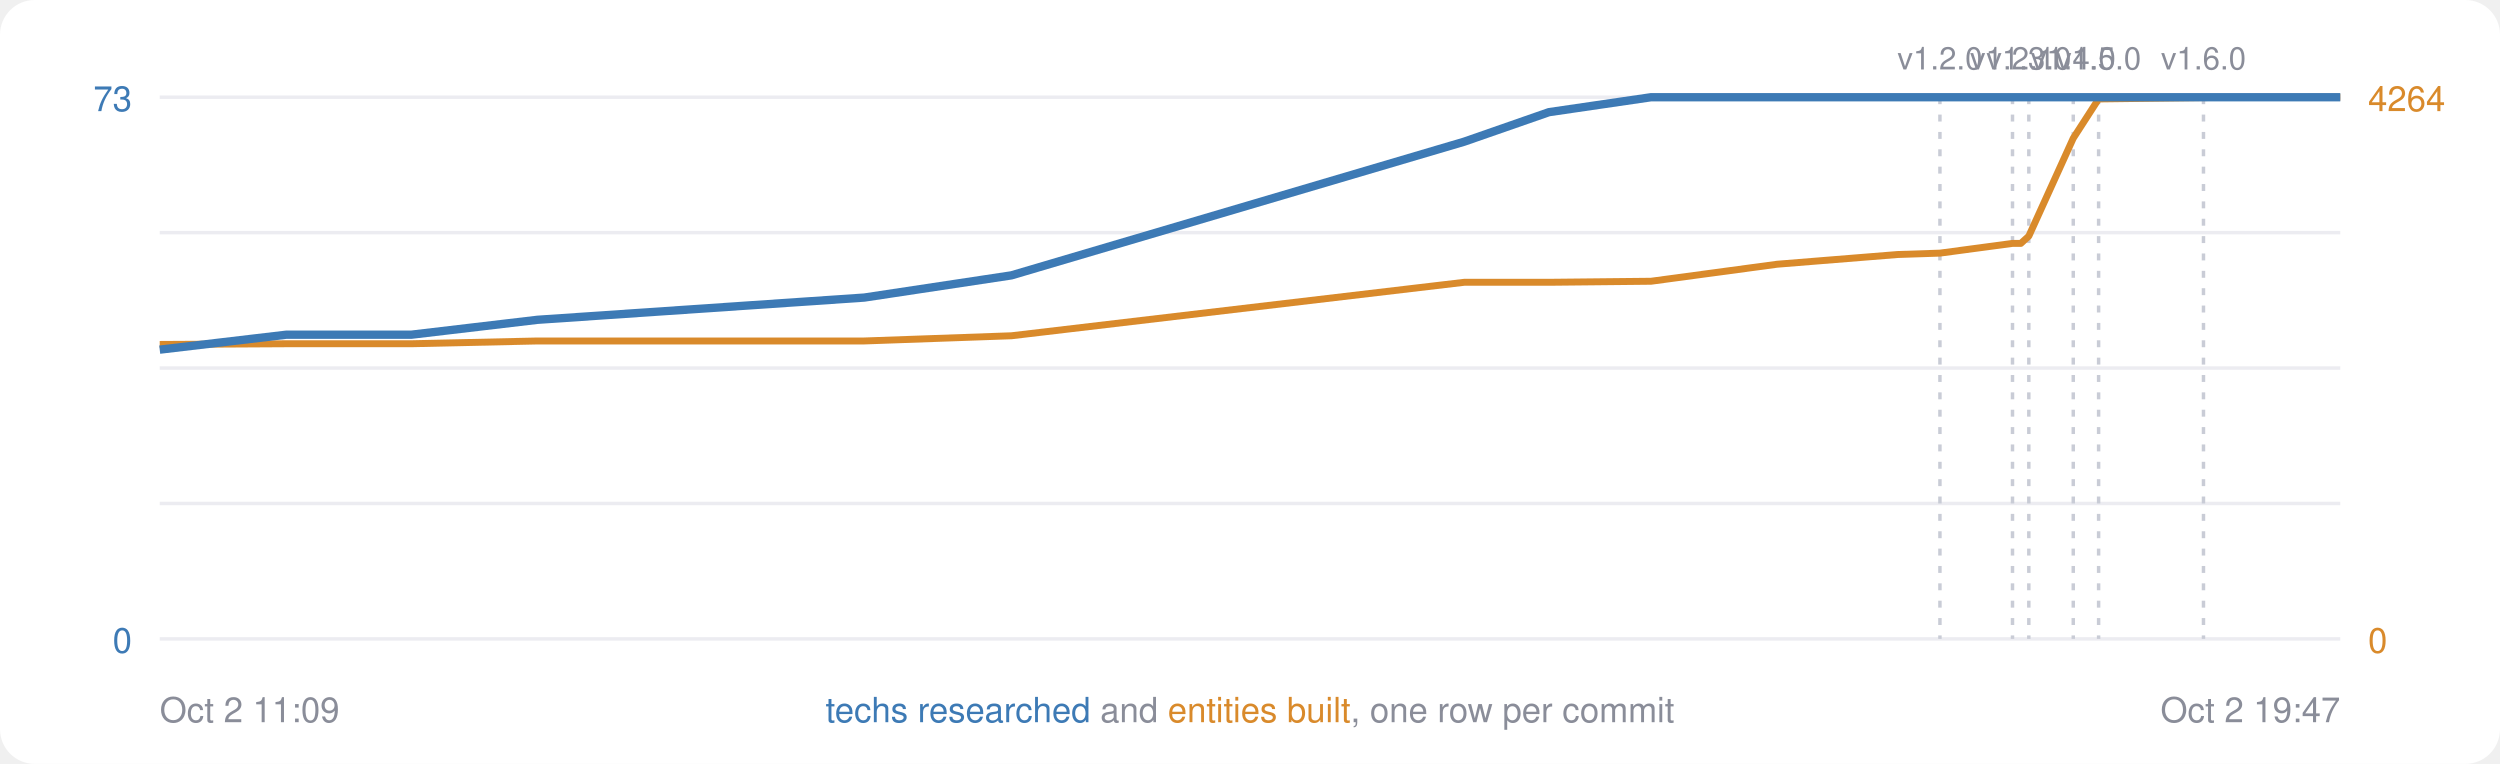
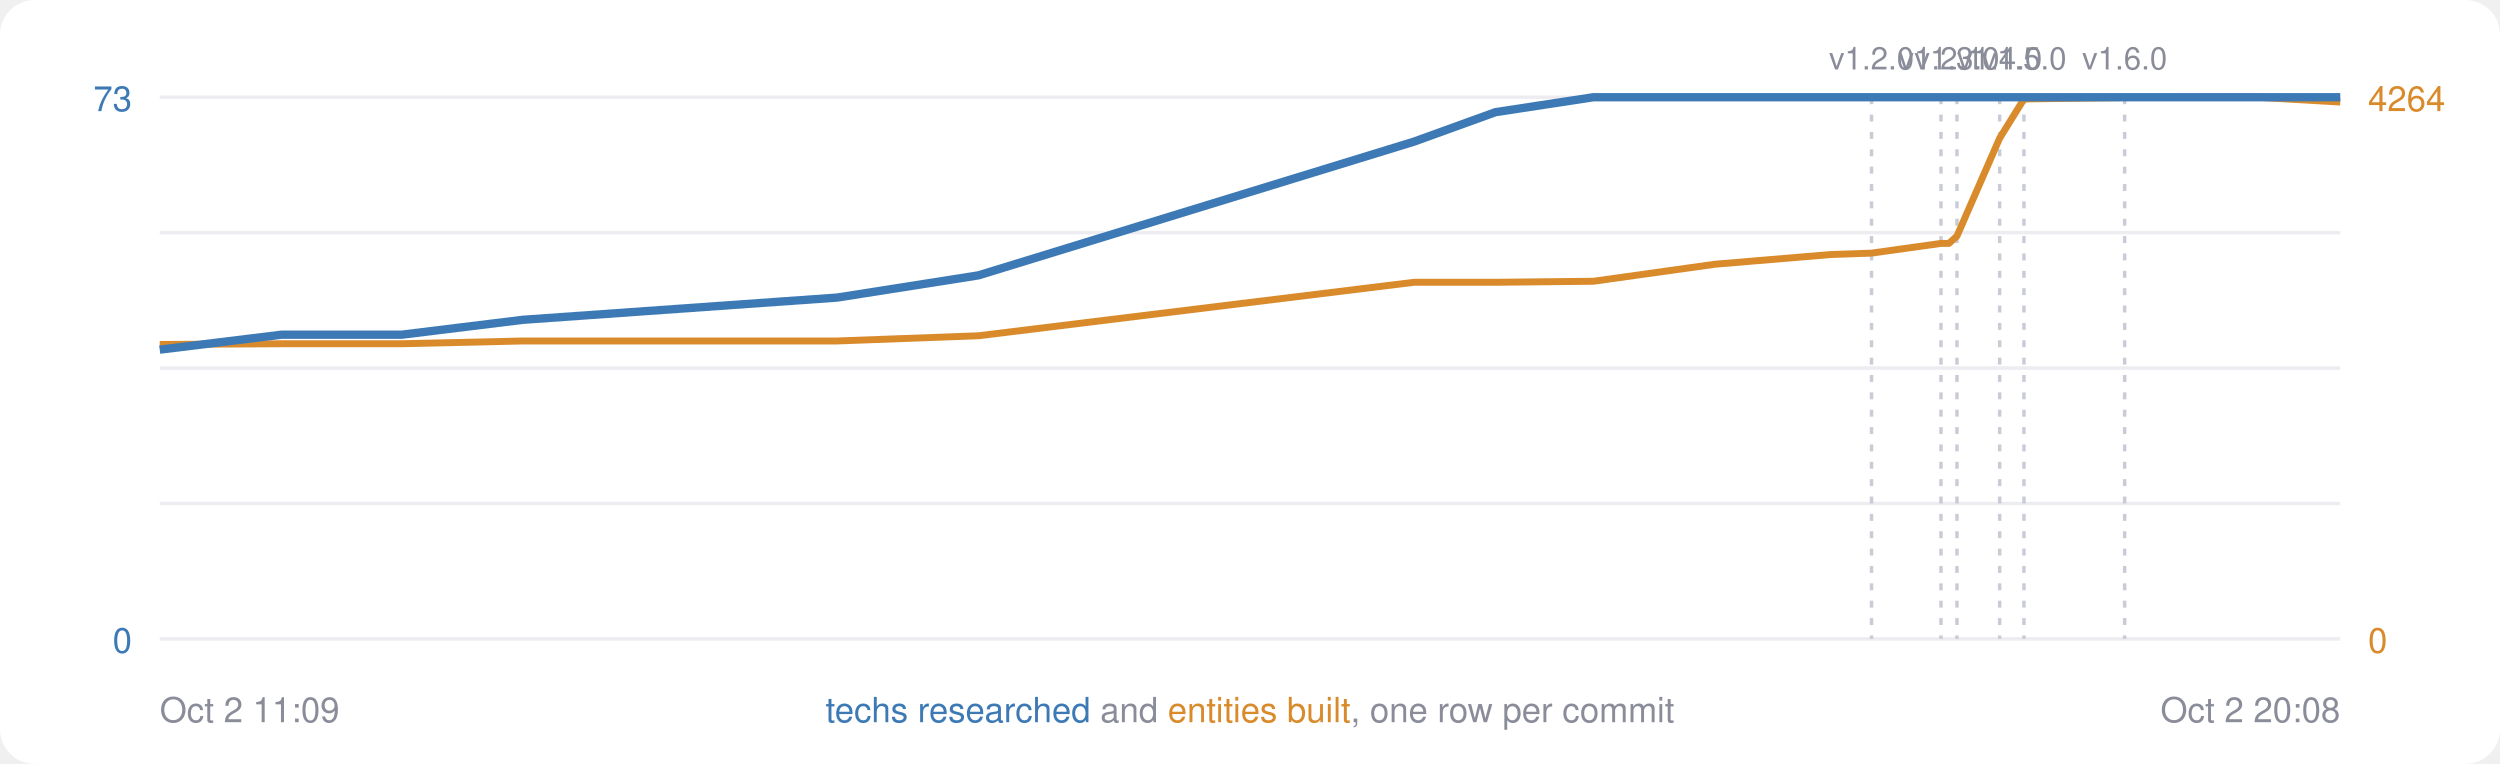
<svg xmlns="http://www.w3.org/2000/svg" viewBox="0 0 720 220" width="720" height="220" font-family="-apple-system,Helvetica,Arial,sans-serif">
  <rect width="720" height="220" fill="#ffffff" rx="10" />
  <line x1="46" y1="184.0" x2="674" y2="184.0" stroke="#ececf1" />
  <line x1="46" y1="145.0" x2="674" y2="145.0" stroke="#ececf1" />
  <line x1="46" y1="106.0" x2="674" y2="106.0" stroke="#ececf1" />
  <line x1="46" y1="67.0" x2="674" y2="67.0" stroke="#ececf1" />
  <line x1="46" y1="28.0" x2="674" y2="28.0" stroke="#ececf1" />
-   <line x1="558.7" y1="28" x2="558.7" y2="184" stroke="#c9ccd6" stroke-dasharray="2 3" />
-   <text x="558.7" y="20" text-anchor="middle" font-size="9" fill="#8a8d99">v1.2.0</text>
-   <line x1="579.6" y1="28" x2="579.6" y2="184" stroke="#c9ccd6" stroke-dasharray="2 3" />
-   <text x="579.6" y="20" text-anchor="middle" font-size="9" fill="#8a8d99">v1.2.1</text>
-   <line x1="584.3" y1="28" x2="584.3" y2="184" stroke="#c9ccd6" stroke-dasharray="2 3" />
-   <text x="584.3" y="20" text-anchor="middle" font-size="9" fill="#8a8d99">v1.3.0</text>
-   <line x1="597.1" y1="28" x2="597.1" y2="184" stroke="#c9ccd6" stroke-dasharray="2 3" />
-   <text x="597.1" y="20" text-anchor="middle" font-size="9" fill="#8a8d99">v1.4.0</text>
-   <line x1="604.4" y1="28" x2="604.4" y2="184" stroke="#c9ccd6" stroke-dasharray="2 3" />
-   <text x="604.4" y="20" text-anchor="middle" font-size="9" fill="#8a8d99">v1.5.0</text>
-   <line x1="634.6" y1="28" x2="634.6" y2="184" stroke="#c9ccd6" stroke-dasharray="2 3" />
-   <text x="634.6" y="20" text-anchor="middle" font-size="9" fill="#8a8d99">v1.6.0</text>
-   <polyline points="46.0,99.2 82.4,99.0 118.4,99.0 154.8,98.2 248.9,98.2 291.3,96.7 421.7,81.3 446.1,81.3 475.5,81.0 511.8,76.1 546.5,73.3 558.7,72.9 579.6,70.1 582.0,70.1 584.3,68.0 597.1,39.8 604.4,28.5 634.6,28.1 674.0,28.0" fill="none" stroke="#d98a2b" stroke-width="2" stroke-linejoin="round" />
-   <polyline points="46.0,100.7 82.4,96.4 118.4,96.4 154.8,92.1 248.9,85.7 291.3,79.3 421.7,40.8 446.1,32.3 475.5,28.0 511.8,28.0 546.5,28.0 558.7,28.0 579.6,28.0 582.0,28.0 584.3,28.0 597.1,28.0 604.4,28.0 634.6,28.0 674.0,28.0" fill="none" stroke="#3d7ab5" stroke-width="2.4" stroke-linejoin="round" />
+   <line x1="539.0" y1="28" x2="539.0" y2="184" stroke="#c9ccd6" stroke-dasharray="2 3" />
+   <text x="539.0" y="20" text-anchor="middle" font-size="9" fill="#8a8d99">v1.2.0</text>
+   <line x1="559.0" y1="28" x2="559.0" y2="184" stroke="#c9ccd6" stroke-dasharray="2 3" />
+   <text x="559.0" y="20" text-anchor="middle" font-size="9" fill="#8a8d99">v1.2.1</text>
+   <line x1="563.6" y1="28" x2="563.6" y2="184" stroke="#c9ccd6" stroke-dasharray="2 3" />
+   <text x="563.6" y="20" text-anchor="middle" font-size="9" fill="#8a8d99">v1.3.0</text>
+   <line x1="575.9" y1="28" x2="575.9" y2="184" stroke="#c9ccd6" stroke-dasharray="2 3" />
+   <text x="575.9" y="20" text-anchor="middle" font-size="9" fill="#8a8d99">v1.4.0</text>
+   <line x1="582.9" y1="28" x2="582.9" y2="184" stroke="#c9ccd6" stroke-dasharray="2 3" />
+   <text x="582.9" y="20" text-anchor="middle" font-size="9" fill="#8a8d99">v1.5.0</text>
+   <line x1="611.9" y1="28" x2="611.9" y2="184" stroke="#c9ccd6" stroke-dasharray="2 3" />
+   <text x="611.9" y="20" text-anchor="middle" font-size="9" fill="#8a8d99">v1.6.0</text>
+   <polyline points="46.0,99.2 81.0,99.0 115.6,99.0 150.6,98.2 241.1,98.2 281.8,96.7 407.2,81.3 430.7,81.3 458.9,81.0 493.9,76.1 527.3,73.3 539.0,72.9 559.0,70.1 561.3,70.1 563.6,68.0 575.9,39.8 582.9,28.5 611.9,28.1 649.8,28.0 674.0,29.4" fill="none" stroke="#d98a2b" stroke-width="2" stroke-linejoin="round" />
+   <polyline points="46.0,100.7 81.0,96.4 115.6,96.4 150.6,92.1 241.1,85.7 281.8,79.3 407.2,40.8 430.7,32.3 458.9,28.0 493.9,28.0 527.3,28.0 539.0,28.0 559.0,28.0 561.3,28.0 563.6,28.0 575.9,28.0 582.9,28.0 611.9,28.0 649.8,28.0 674.0,28.0" fill="none" stroke="#3d7ab5" stroke-width="2.4" stroke-linejoin="round" />
  <text x="38" y="32" text-anchor="end" font-size="10" fill="#3d7ab5">73</text>
  <text x="38" y="188" text-anchor="end" font-size="10" fill="#3d7ab5">0</text>
  <text x="682" y="32" font-size="10" fill="#d98a2b">4264</text>
  <text x="682" y="188" font-size="10" fill="#d98a2b">0</text>
  <text x="46" y="208" font-size="10" fill="#8a8d99">Oct 2 11:09</text>
-   <text x="674" y="208" text-anchor="end" font-size="10" fill="#8a8d99">Oct 2 19:47</text>
+   <text x="674" y="208" text-anchor="end" font-size="10" fill="#8a8d99">Oct 2 20:08</text>
  <text x="360.0" y="208" text-anchor="middle" font-size="10" fill="#8a8d99">
    <tspan fill="#3d7ab5">techs researched</tspan>  and  <tspan fill="#d98a2b">entities built</tspan>, one row per commit</text>
</svg>
